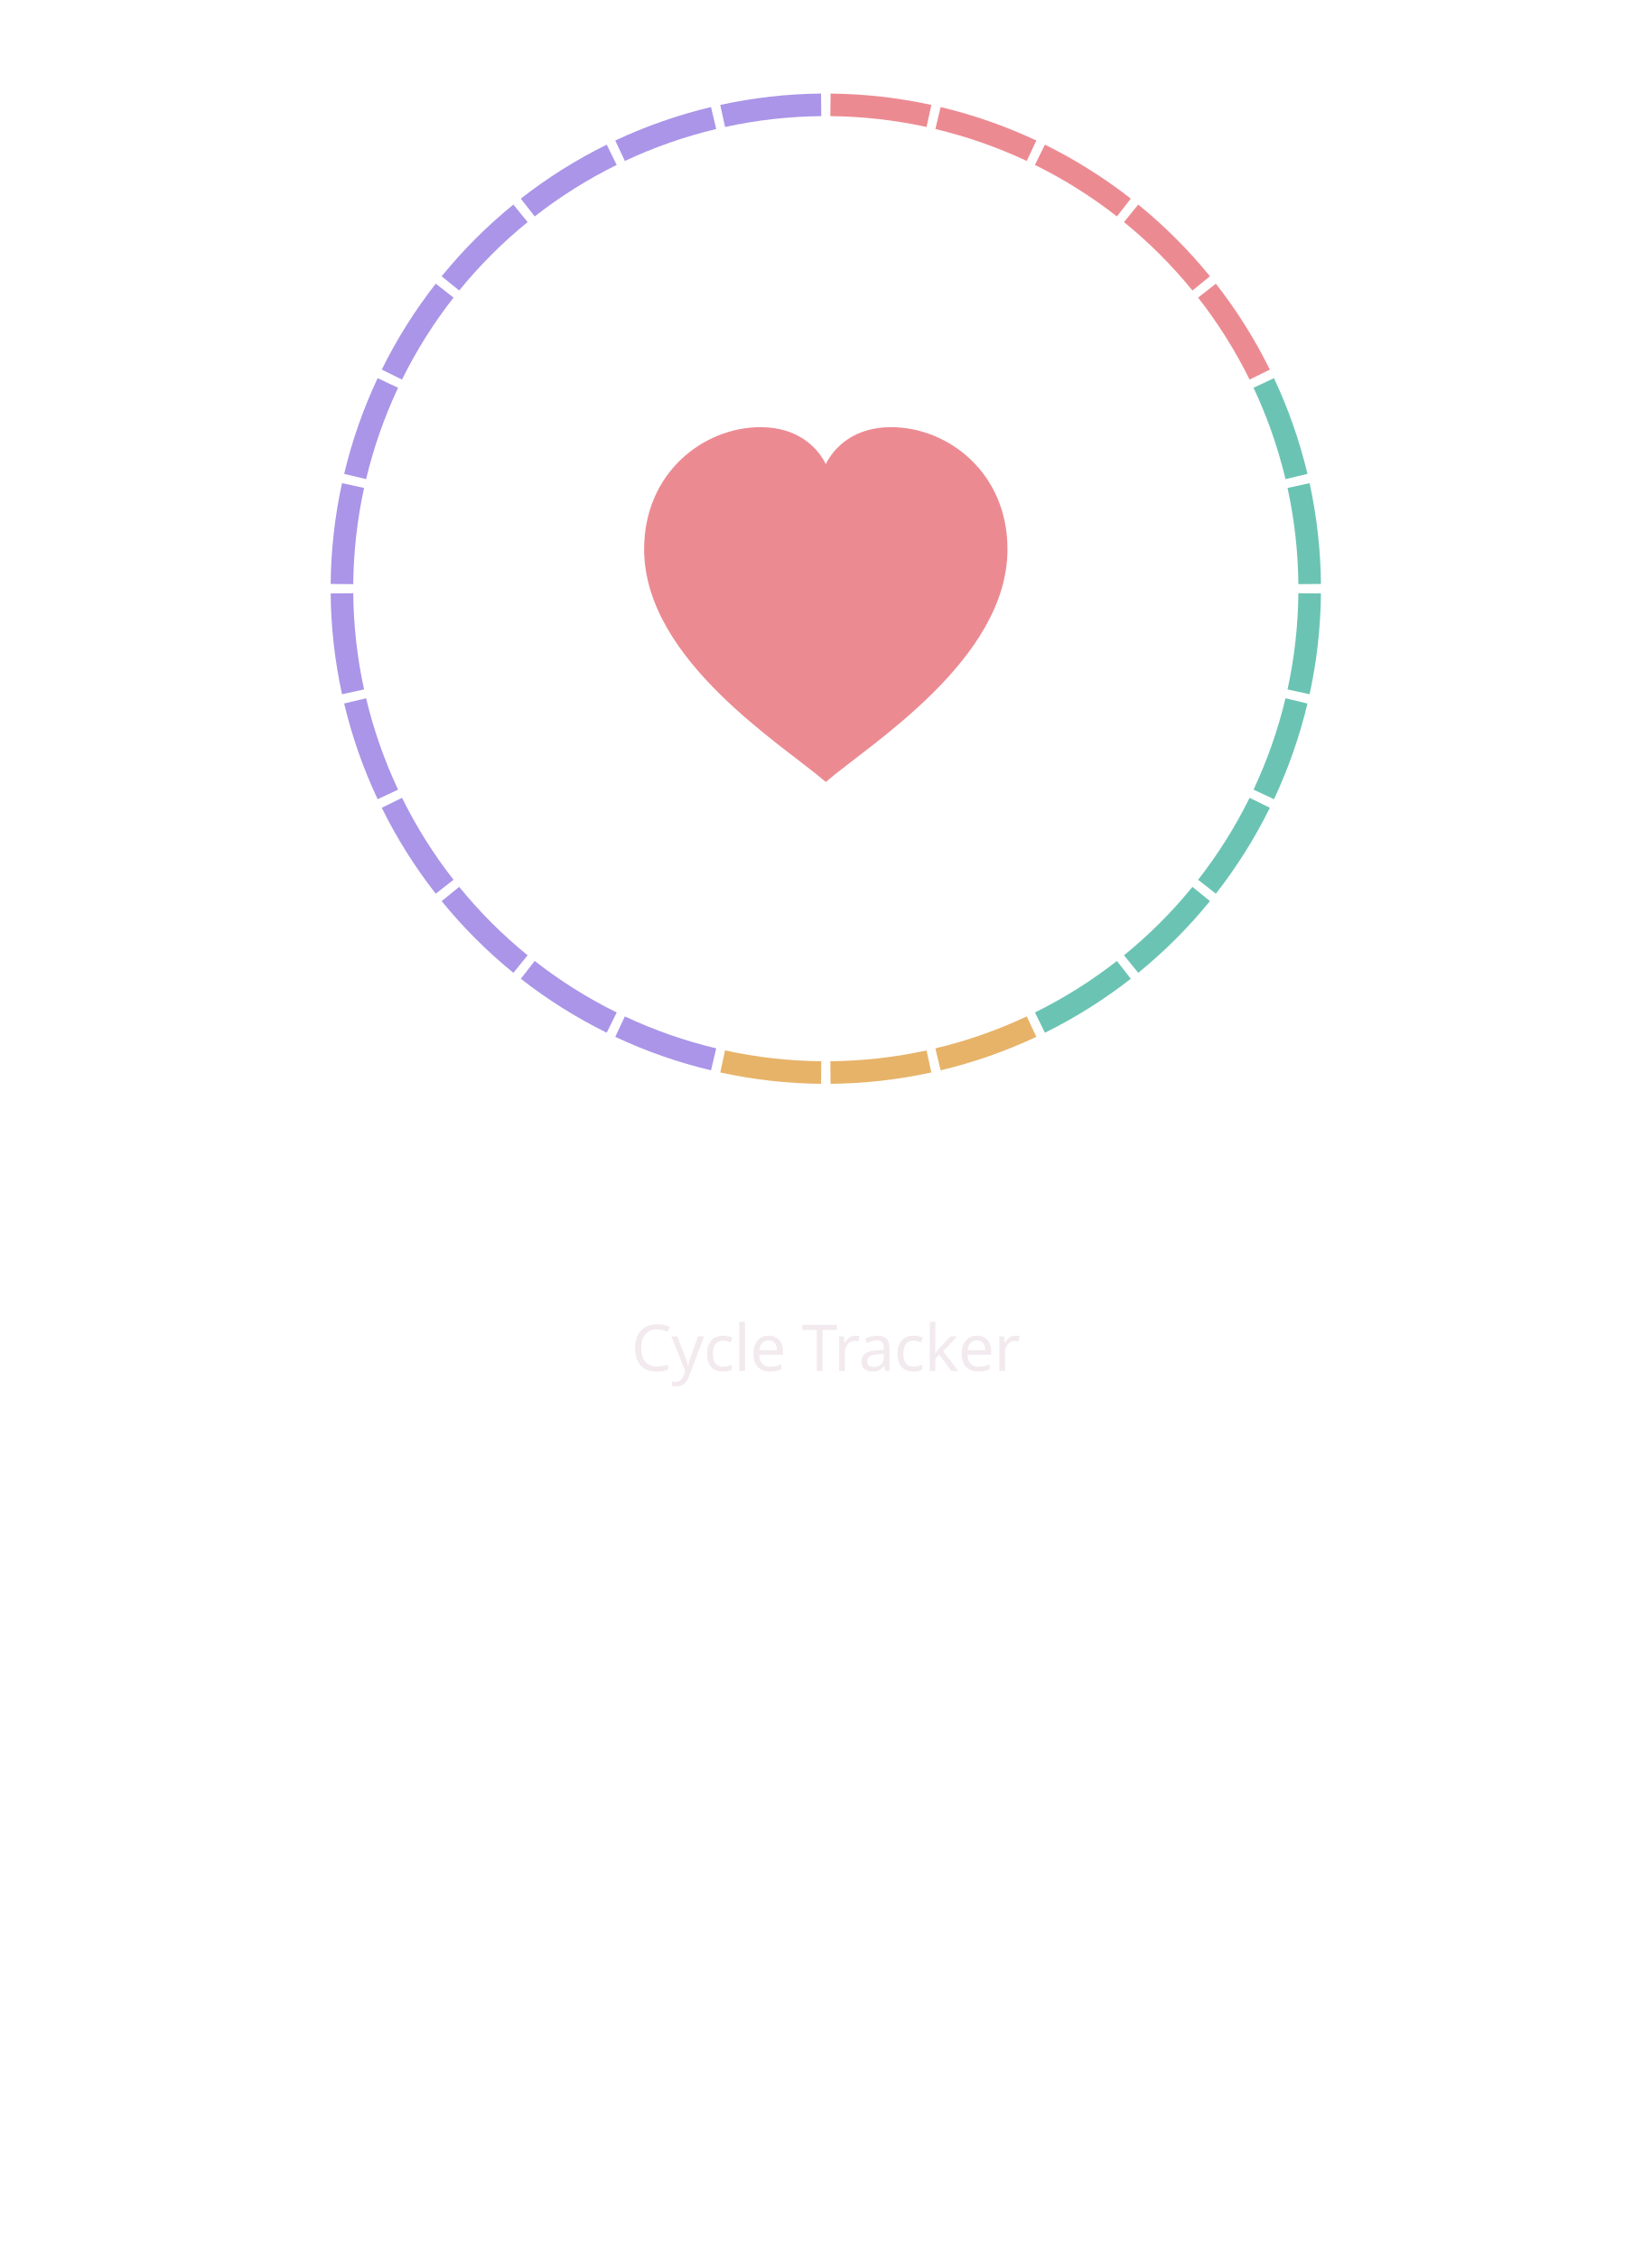
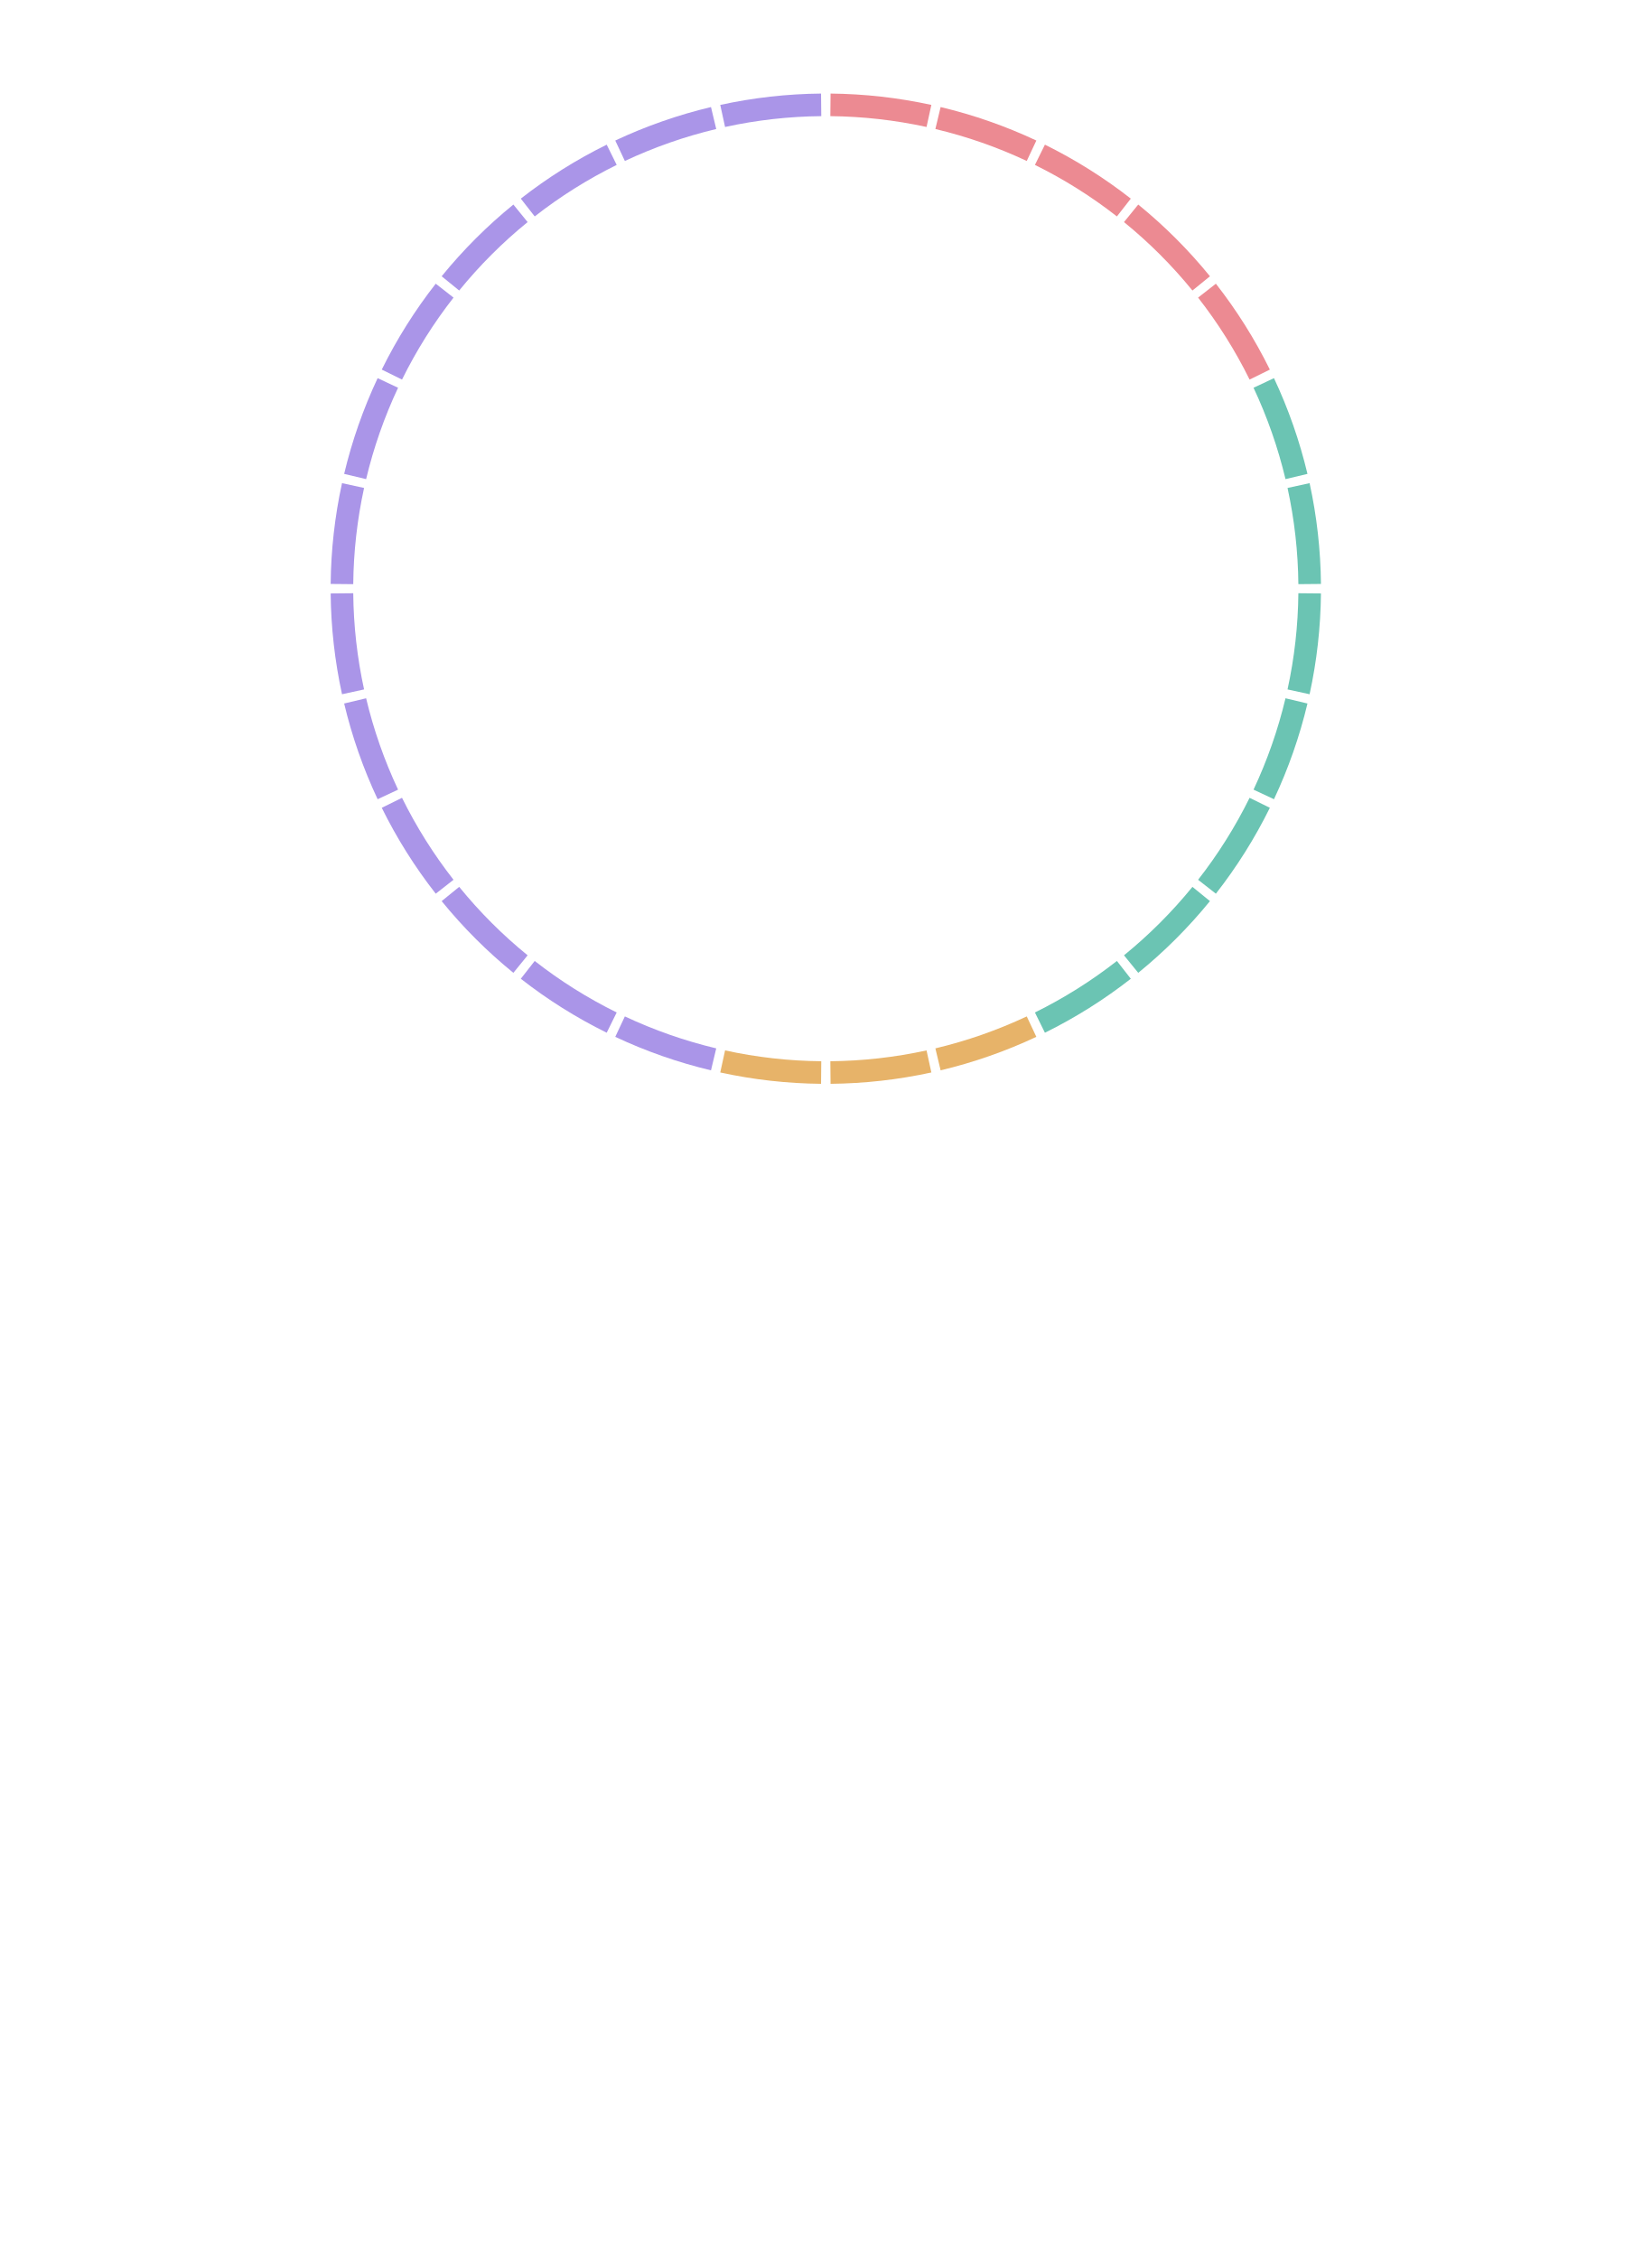
<svg xmlns="http://www.w3.org/2000/svg" viewBox="0 0 1024 1400" width="1024" height="1400">
  <g transform="translate(512 365)" fill="none" stroke-width="14">
    <path d="M 2.88 -299.99 A 300 300 0 0 1 63.95 -293.11" stroke="#EC8A92" />
    <path d="M 69.56 -291.82 A 300 300 0 0 1 127.56 -271.53" stroke="#EC8A92" />
    <path d="M 132.75 -269.03 A 300 300 0 0 1 184.79 -236.33" stroke="#EC8A92" />
    <path d="M 189.29 -232.74 A 300 300 0 0 1 232.74 -189.29" stroke="#EC8A92" />
    <path d="M 236.33 -184.79 A 300 300 0 0 1 269.03 -132.75" stroke="#EC8A92" />
    <path d="M 271.53 -127.56 A 300 300 0 0 1 291.82 -69.56" stroke="#6BC4B3" />
    <path d="M 293.11 -63.95 A 300 300 0 0 1 299.99 -2.88" stroke="#6BC4B3" />
    <path d="M 299.99 2.88 A 300 300 0 0 1 293.11 63.95" stroke="#6BC4B3" />
    <path d="M 291.82 69.56 A 300 300 0 0 1 271.53 127.56" stroke="#6BC4B3" />
    <path d="M 269.03 132.75 A 300 300 0 0 1 236.33 184.79" stroke="#6BC4B3" />
    <path d="M 232.74 189.29 A 300 300 0 0 1 189.29 232.74" stroke="#6BC4B3" />
    <path d="M 184.79 236.33 A 300 300 0 0 1 132.75 269.03" stroke="#6BC4B3" />
    <path d="M 127.56 271.53 A 300 300 0 0 1 69.56 291.82" stroke="#E7B369" />
    <path d="M 63.95 293.11 A 300 300 0 0 1 2.88 299.99" stroke="#E7B369" />
    <path d="M -2.88 299.99 A 300 300 0 0 1 -63.95 293.11" stroke="#E7B369" />
    <path d="M -69.56 291.82 A 300 300 0 0 1 -127.56 271.53" stroke="#AA95E8" />
    <path d="M -132.75 269.03 A 300 300 0 0 1 -184.79 236.33" stroke="#AA95E8" />
    <path d="M -189.29 232.74 A 300 300 0 0 1 -232.74 189.29" stroke="#AA95E8" />
    <path d="M -236.33 184.79 A 300 300 0 0 1 -269.03 132.75" stroke="#AA95E8" />
    <path d="M -271.53 127.56 A 300 300 0 0 1 -291.82 69.56" stroke="#AA95E8" />
    <path d="M -293.11 63.95 A 300 300 0 0 1 -299.99 2.88" stroke="#AA95E8" />
    <path d="M -299.99 -2.88 A 300 300 0 0 1 -293.11 -63.95" stroke="#AA95E8" />
    <path d="M -291.82 -69.56 A 300 300 0 0 1 -271.53 -127.56" stroke="#AA95E8" />
    <path d="M -269.03 -132.75 A 300 300 0 0 1 -236.33 -184.79" stroke="#AA95E8" />
    <path d="M -232.74 -189.29 A 300 300 0 0 1 -189.29 -232.74" stroke="#AA95E8" />
    <path d="M -184.79 -236.33 A 300 300 0 0 1 -132.75 -269.03" stroke="#AA95E8" />
    <path d="M -127.56 -271.53 A 300 300 0 0 1 -69.56 -291.82" stroke="#AA95E8" />
    <path d="M -63.95 -293.11 A 300 300 0 0 1 -2.88 -299.99" stroke="#AA95E8" />
  </g>
-   <g transform="translate(512 381) scale(0.88)">
-     <path d="M 0 118 C -30 92 -128 32 -128 -46 C -128 -100 -86 -132 -46 -132 C -20 -132 -6 -118 0 -106 C 6 -118 20 -132 46 -132 C 86 -132 128 -100 128 -46 C 128 32 30 92 0 118 Z" fill="#EC8A92" />
-   </g>
-   <text x="512" y="850" text-anchor="middle" font-family="Manrope" font-weight="300" font-size="40" letter-spacing="-0.4" fill="#F2EAEE">Cycle Tracker</text>
</svg>
